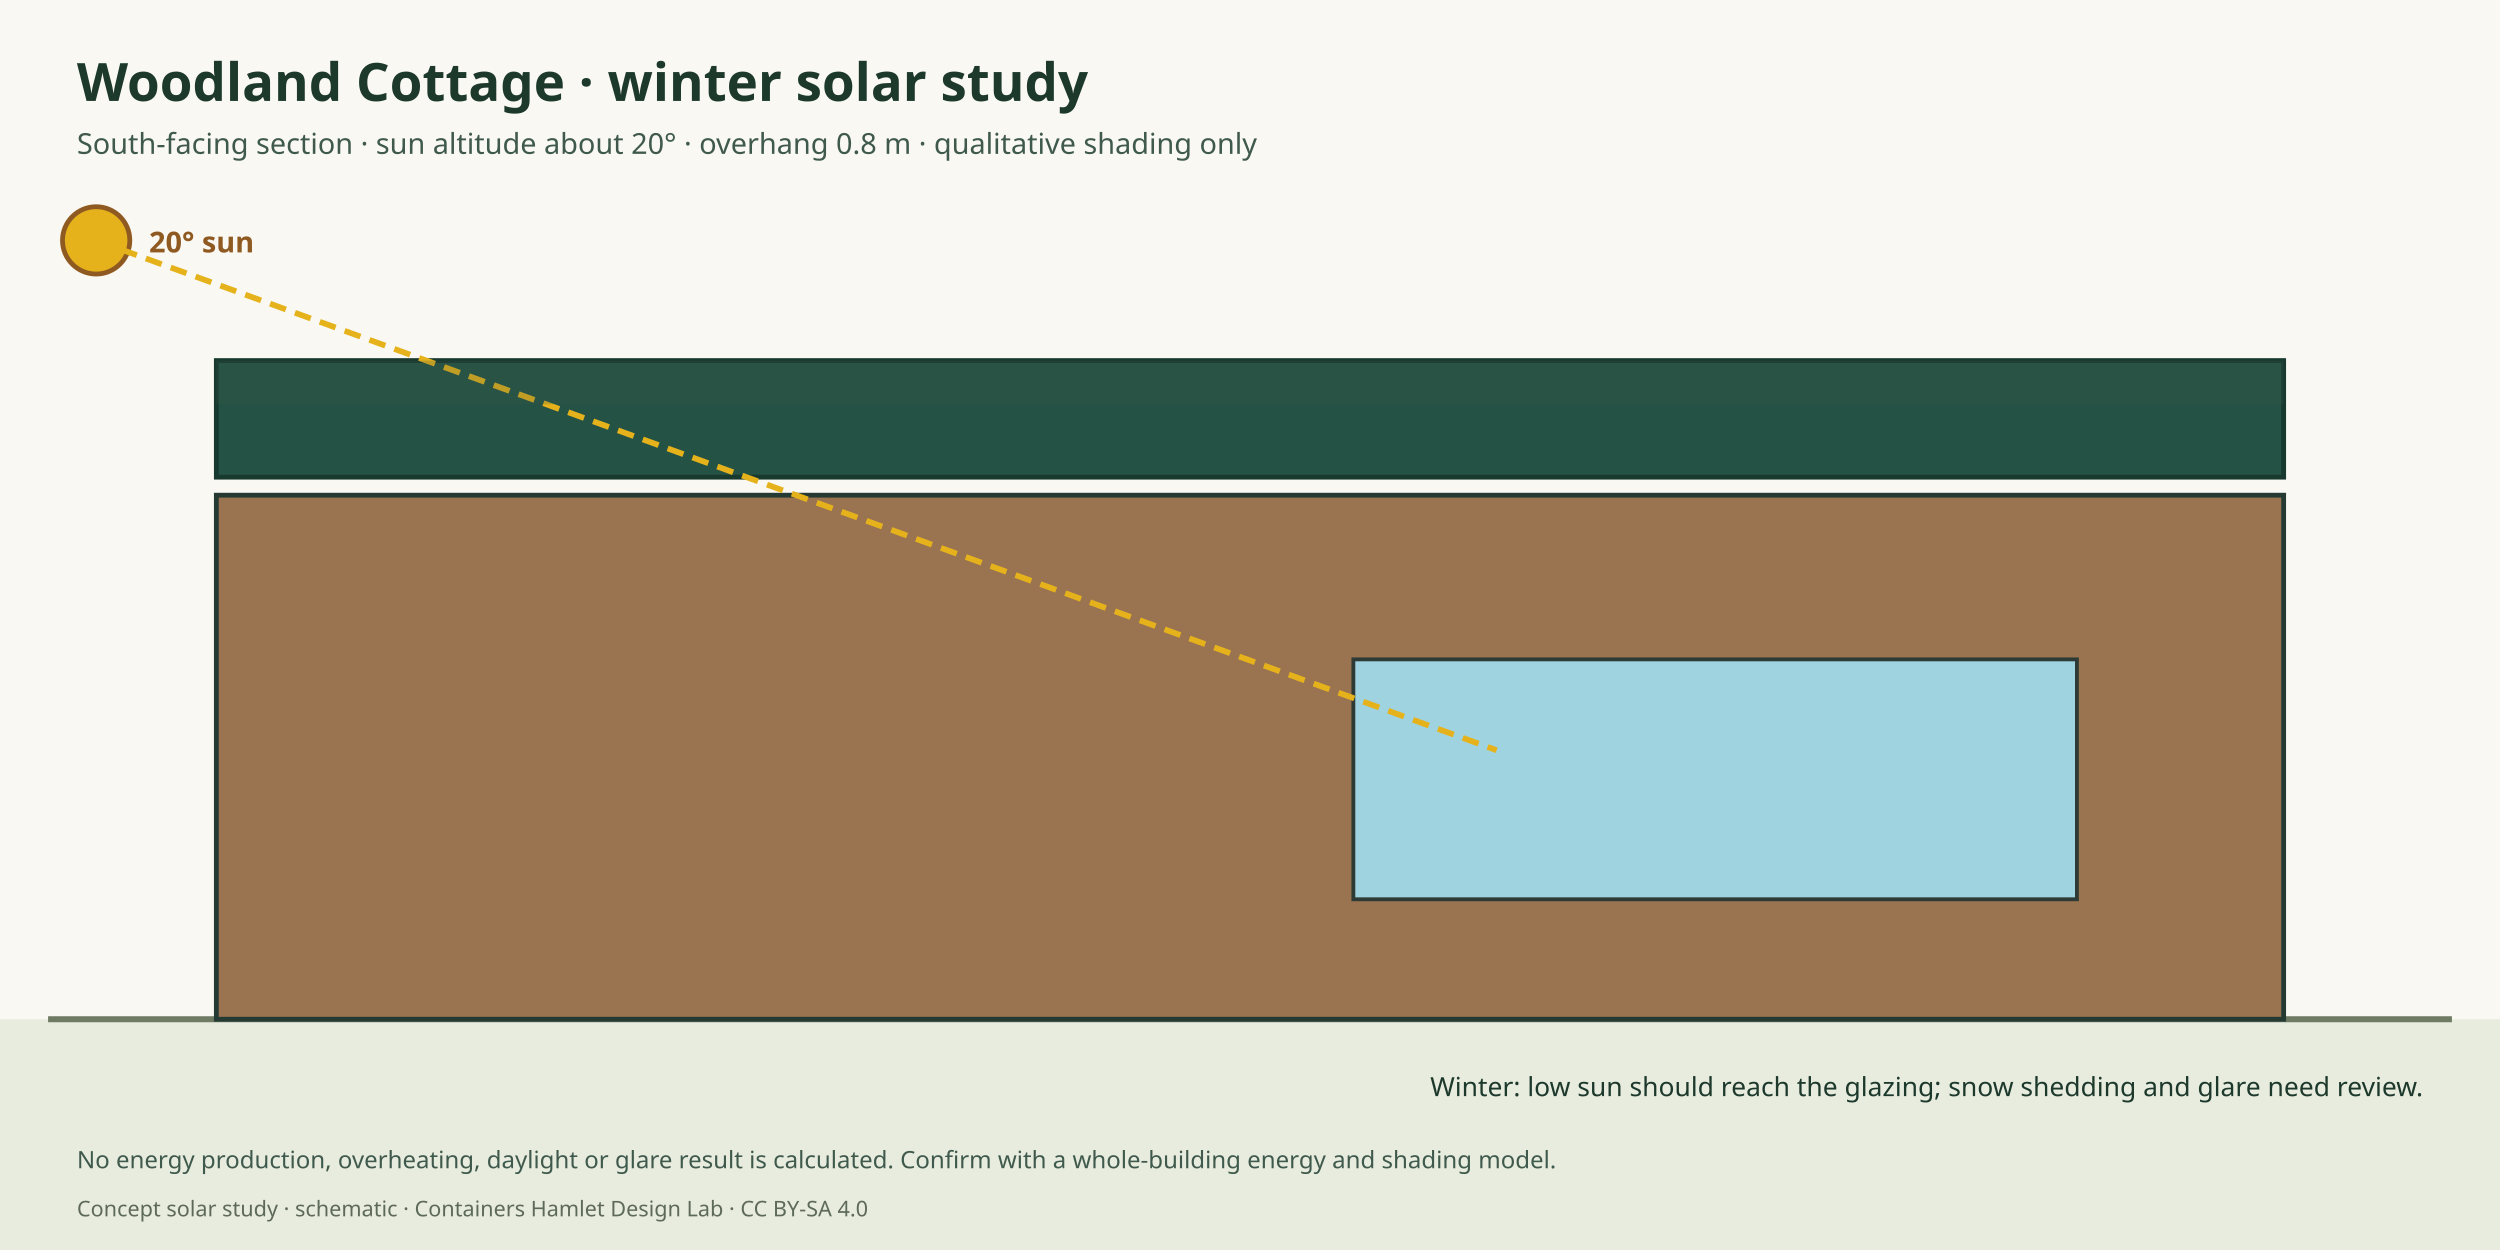
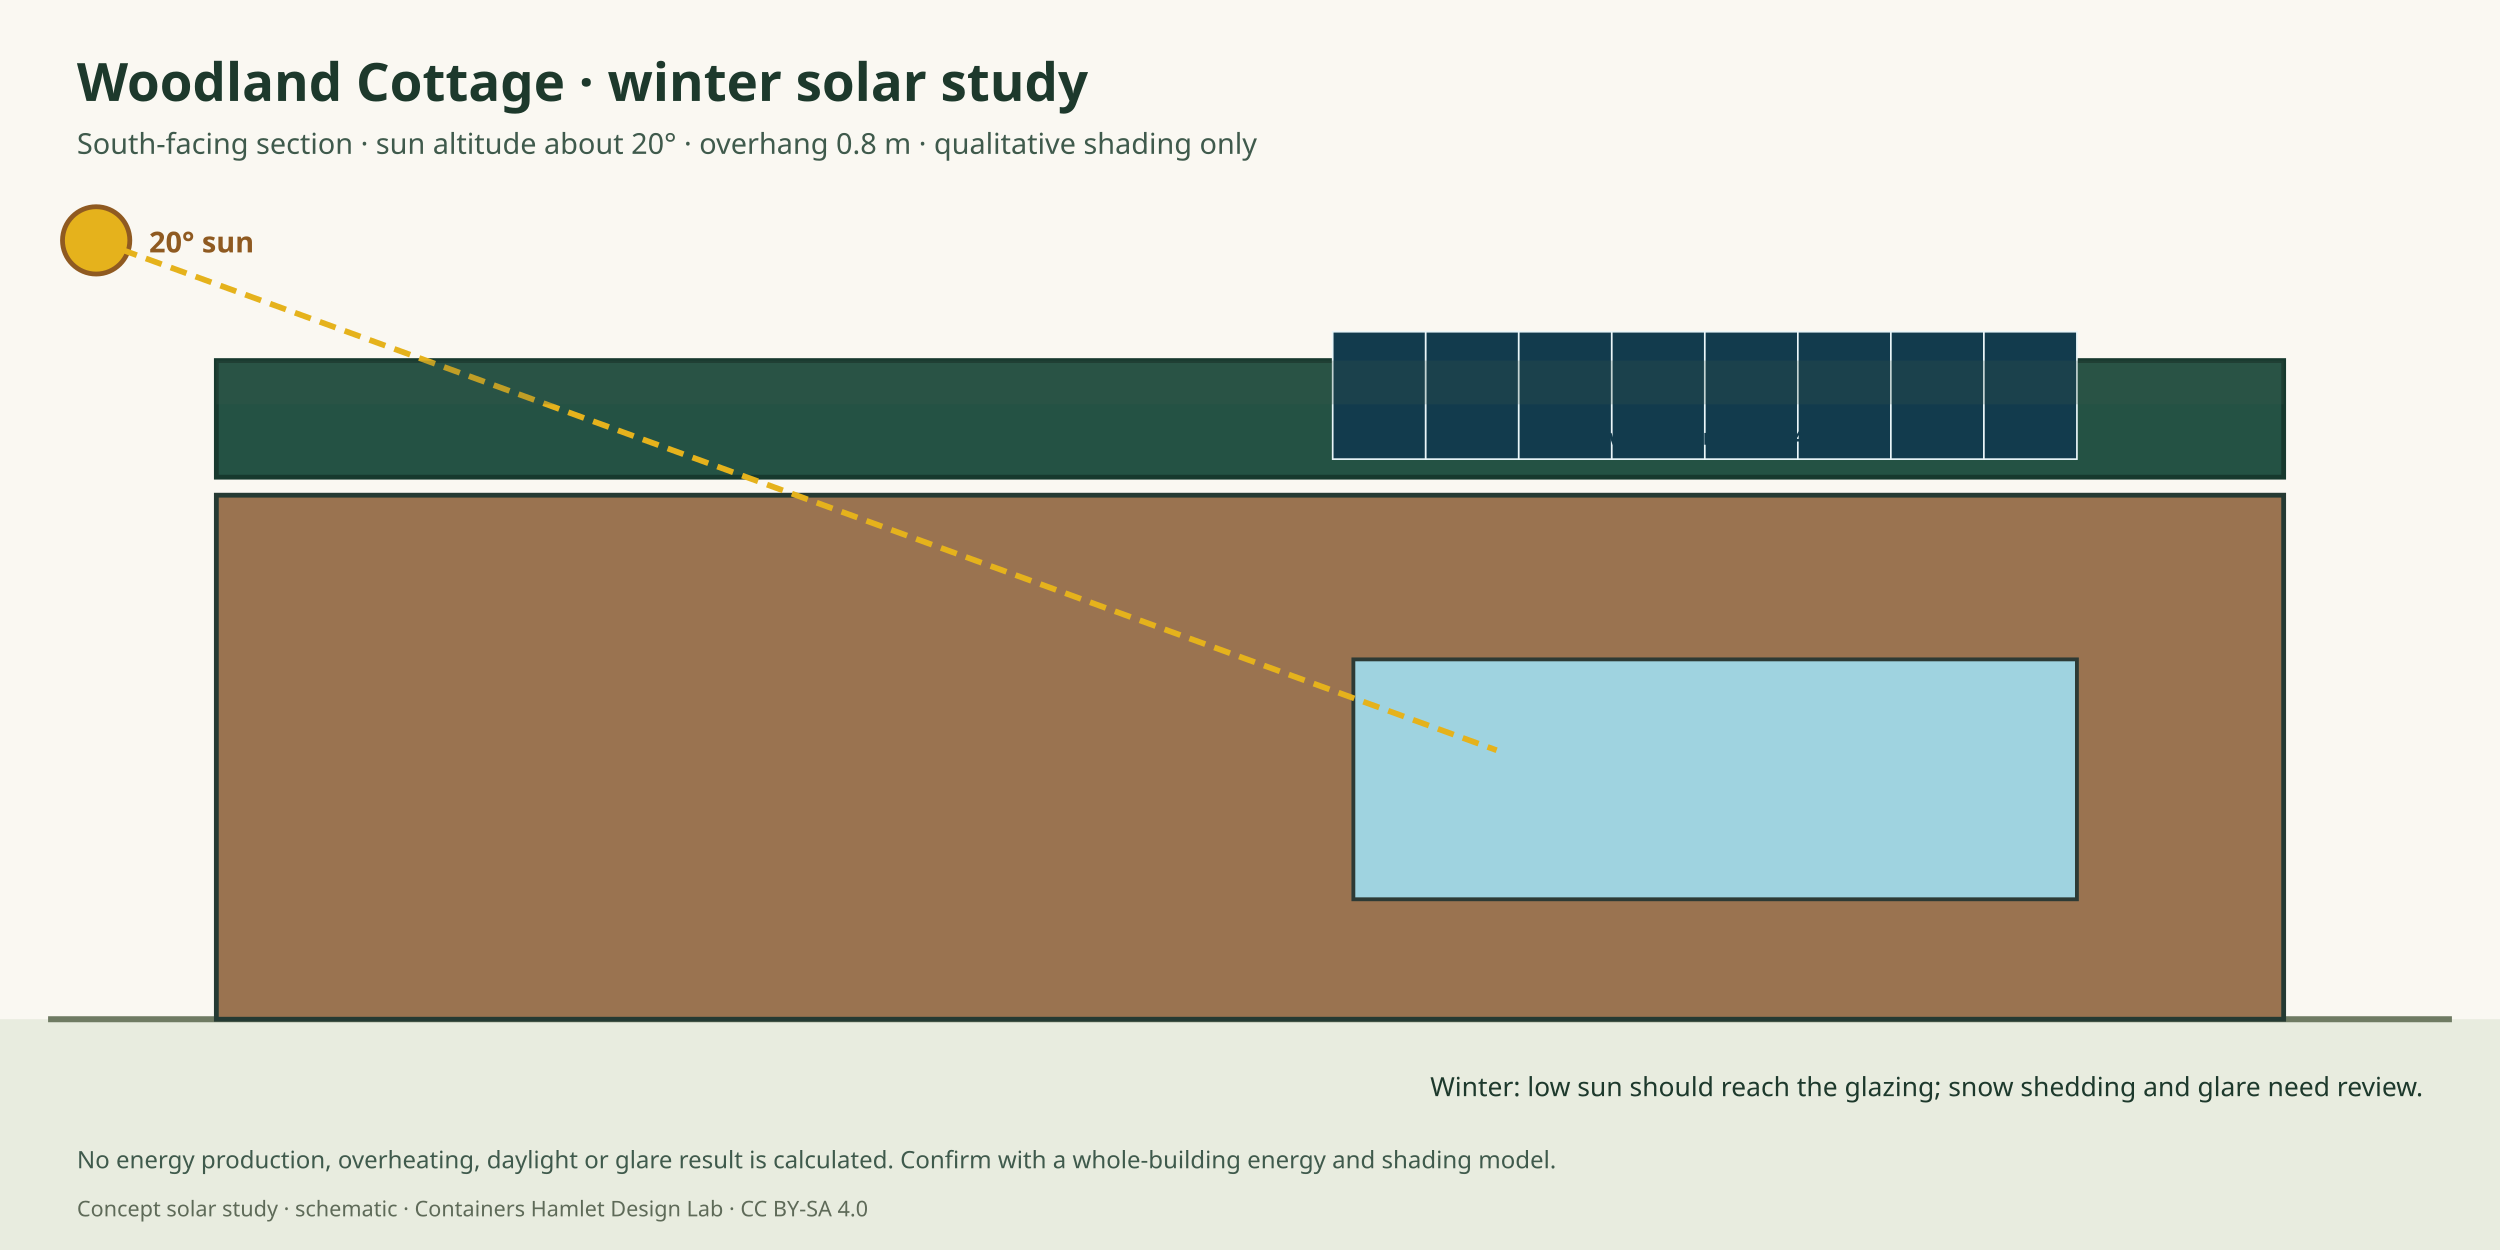
<svg xmlns="http://www.w3.org/2000/svg" viewBox="0 0 1040 520" role="img" aria-labelledby="concept-hamlet-woodland-cottage-solar-winter-t concept-hamlet-woodland-cottage-solar-winter-d">
  <rect width="1040" height="520" fill="#faf8f2" />
  <text x="32" y="42" font-family="system-ui, sans-serif" font-size="22" font-weight="800" fill="#1d392c">Woodland Cottage · winter solar study</text>
  <text x="32" y="64" font-family="system-ui, sans-serif" font-size="12" fill="#3f5a4c">South-facing section · sun altitude about 20° · overhang 0.8 m · qualitative shading only</text>
  <rect x="0" y="424" width="1040" height="96" fill="#e8ecdf" />
  <line x1="20" y1="424" x2="1020" y2="424" stroke="#6f7b63" stroke-width="2.5" />
  <rect x="90" y="206" width="860" height="218" fill="#9a7350" stroke="#253a33" stroke-width="2" />
  <rect x="563" y="274.3" width="301" height="99.8" fill="#9fd3e0" stroke="#2d3a35" stroke-width="1.6" />
  <path d="M90 198.5L950 198.5L950 150L90 150Z" fill="#245244" stroke="#17392e" stroke-width="2" />
+   <path d="M554.4 191L593.1 191L593.1 138L554.4 138Z" fill="#123b4d" stroke="#eaf6f9" stroke-width="0.7" />
+   <path d="M593.1 191L631.8 191L631.8 138L593.1 138Z" fill="#123b4d" stroke="#eaf6f9" stroke-width="0.7" />
+   <path d="M631.8 191L670.5 191L670.5 138L631.8 138Z" fill="#123b4d" stroke="#eaf6f9" stroke-width="0.7" />
+   <path d="M670.5 191L709.2 191L709.2 138L670.5 138Z" fill="#123b4d" stroke="#eaf6f9" stroke-width="0.7" />
+   <path d="M709.2 191L747.9 191L747.9 138L709.2 138Z" fill="#123b4d" stroke="#eaf6f9" stroke-width="0.7" />
+   <path d="M747.9 191L786.6 191L786.6 138L747.9 138Z" fill="#123b4d" stroke="#eaf6f9" stroke-width="0.7" />
+   <path d="M786.6 191L825.3 191L825.3 138L786.6 138Z" fill="#123b4d" stroke="#eaf6f9" stroke-width="0.7" />
+   <path d="M825.3 191L864 191L864 138L825.3 138Z" fill="#123b4d" stroke="#eaf6f9" stroke-width="0.7" />
+   <text x="709.2" y="185" text-anchor="middle" font-family="system-ui, sans-serif" font-size="9" font-weight="800" fill="#123b4d">pv-a · 8 panels at 24°</text>
  <circle cx="40" cy="100" r="14" fill="#e5b21c" stroke="#8f5a21" stroke-width="2" />
  <text x="62" y="105" font-family="system-ui, sans-serif" font-size="12" font-weight="800" fill="#8f5a21">20° sun</text>
  <line x1="40" y1="100" x2="622.6" y2="312.1" stroke="#e5b21c" stroke-width="2.4" stroke-dasharray="7 4" />
  <rect x="90" y="150" width="860" height="18.2" fill="#3f5a4c" fill-opacity="0.22" />
  <text x="1008" y="456" text-anchor="end" font-family="system-ui, sans-serif" font-size="11" fill="#1d392c">Winter: low sun should reach the glazing; snow shedding and glare need review.</text>
  <text x="32" y="486" font-family="system-ui, sans-serif" font-size="10" fill="#3f5a4c">No energy production, overheating, daylight or glare result is calculated. Confirm with a whole-building energy and shading model.</text>
  <text x="32" y="506" font-family="system-ui, sans-serif" font-size="9" fill="#5e6a58">Concept solar study · schematic · Containers Hamlet Design Lab · CC BY-SA 4.0</text>
</svg>
